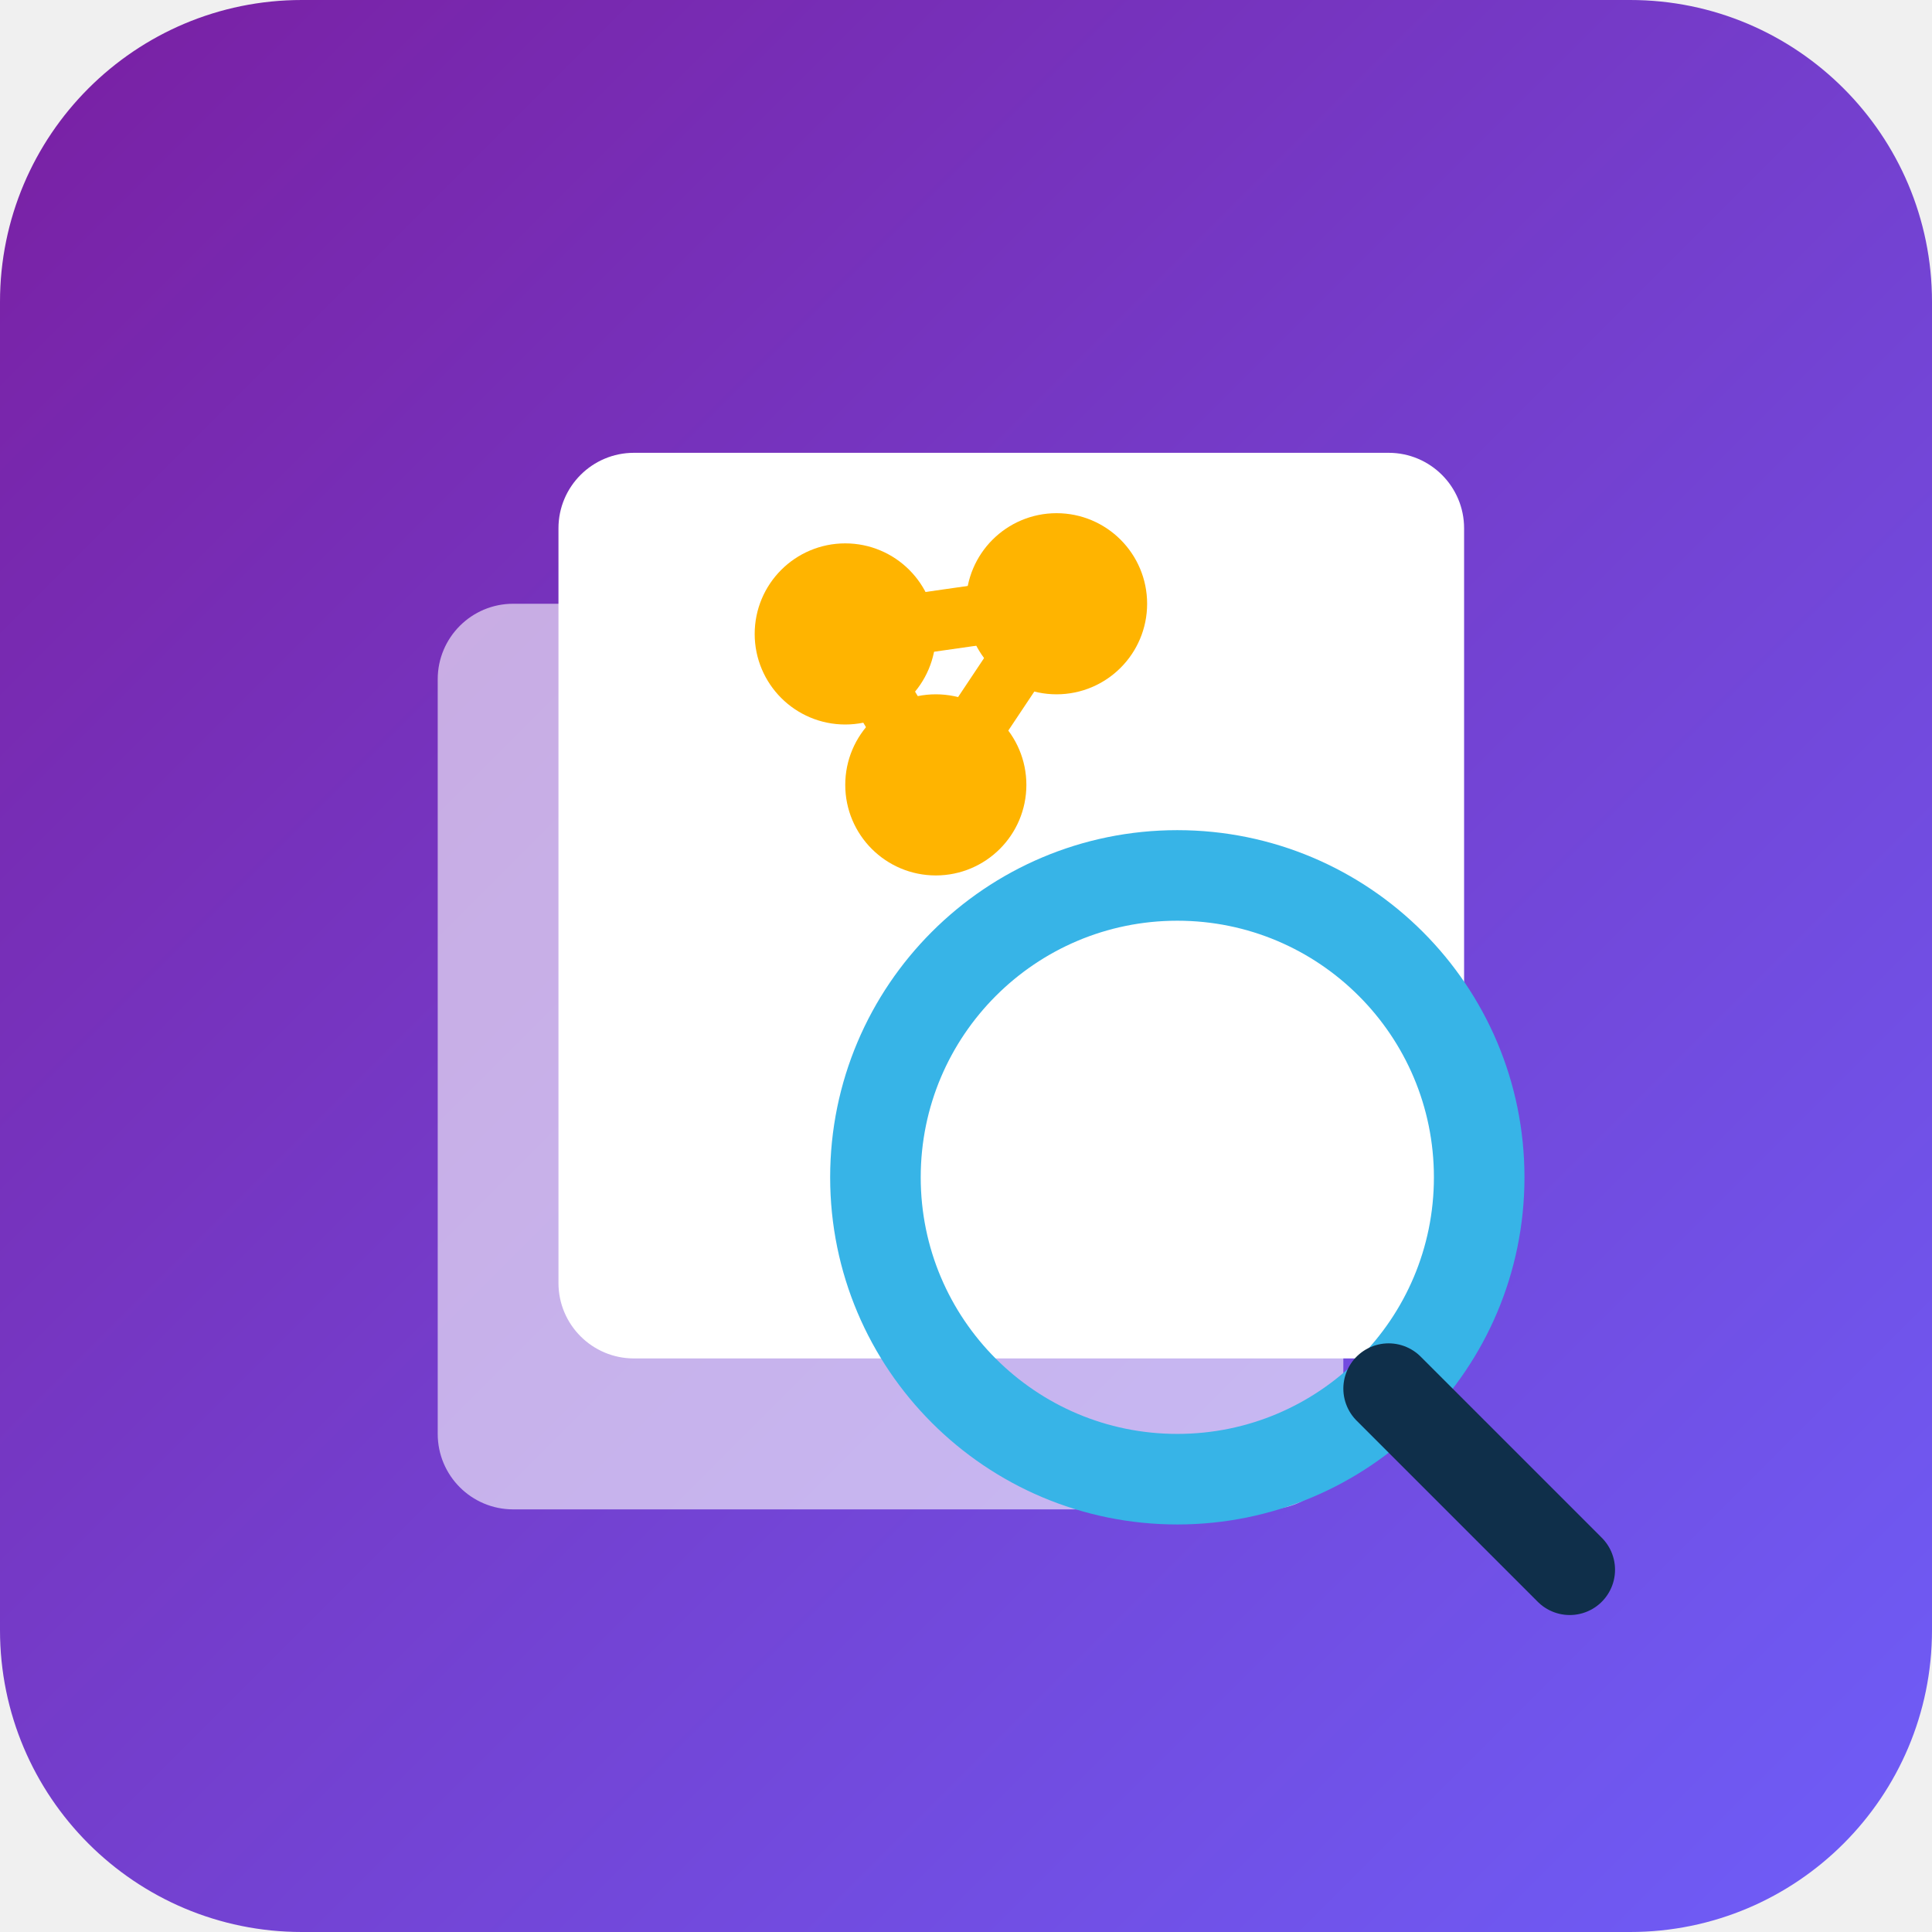
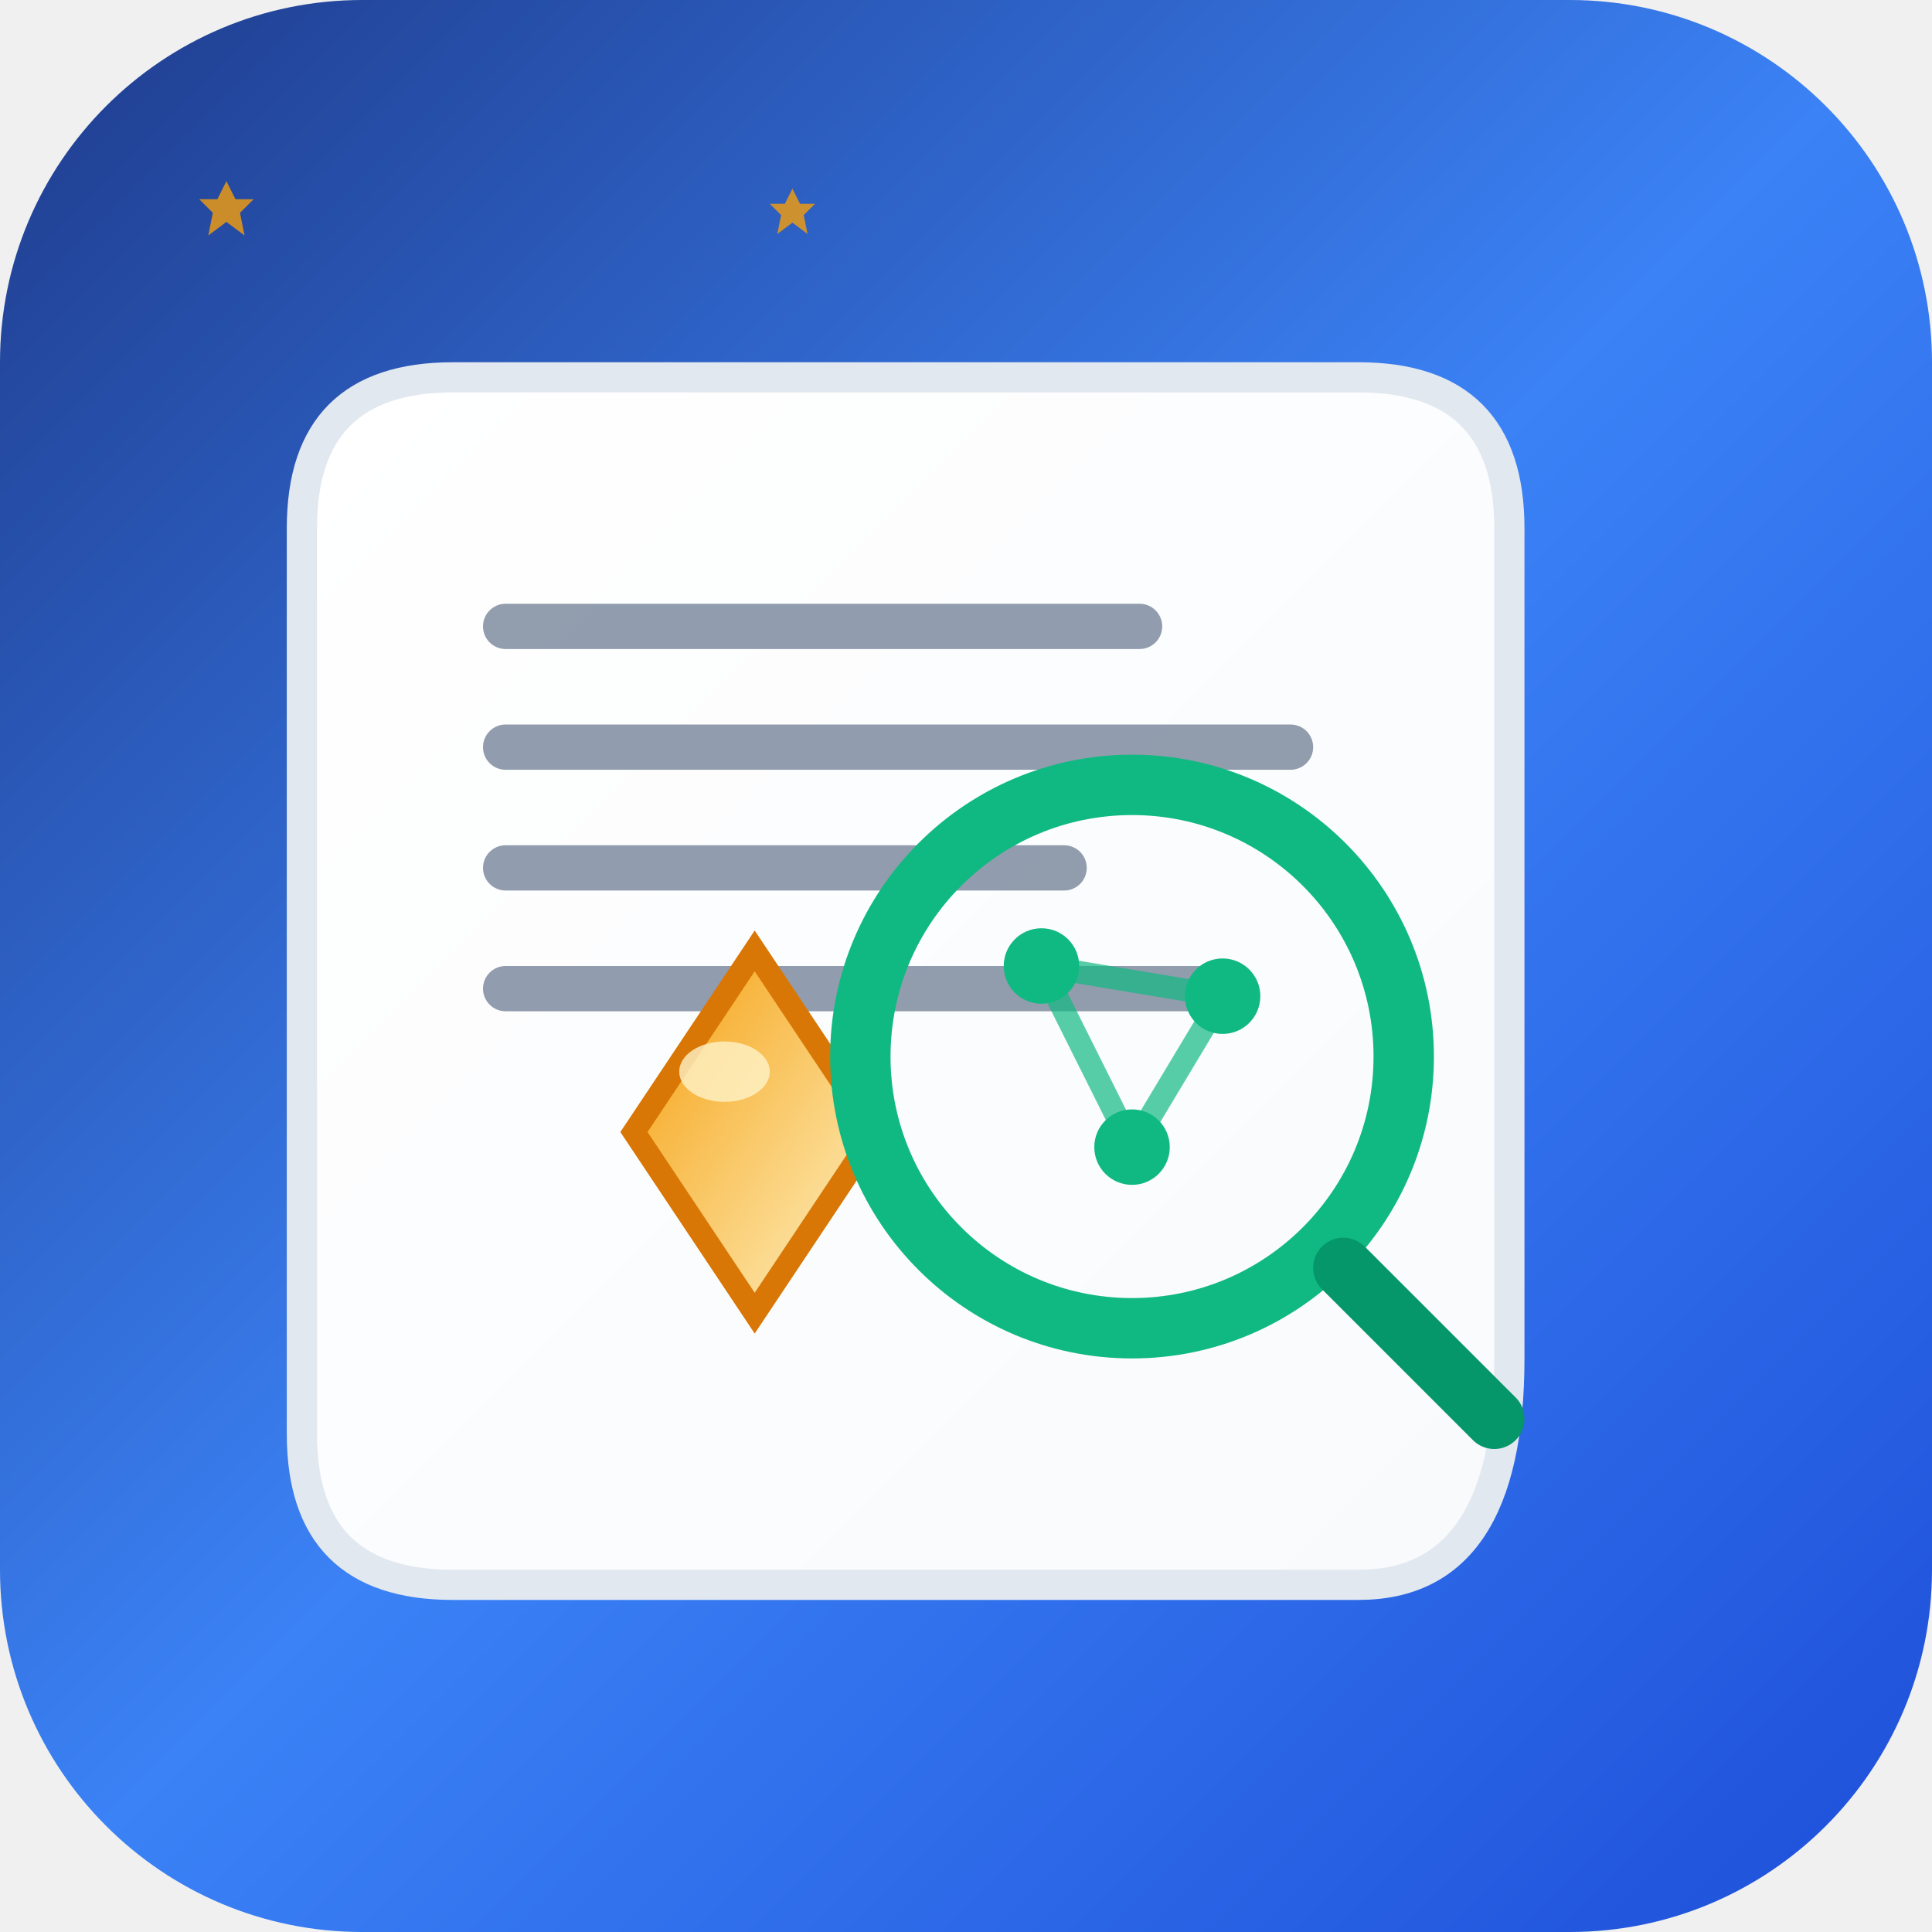
<svg xmlns="http://www.w3.org/2000/svg" width="128" height="128" viewBox="0 0 128 128">
  <defs>
    <linearGradient id="bg-grad" x1="0%" y1="0%" x2="100%" y2="100%">
-       <stop offset="0%" stop-color="#7A1FA2" />
-       <stop offset="100%" stop-color="#6E5EF9" />
+       <stop offset="0%" stop-color="#1E3A8A" />
+       <stop offset="50%" stop-color="#3B82F6" />
+       <stop offset="100%" stop-color="#1D4ED8" />
+     </linearGradient>
+     <linearGradient id="essence-grad" x1="0%" y1="0%" x2="100%" y2="100%">
+       <stop offset="0%" stop-color="#F59E0B" />
+       <stop offset="100%" stop-color="#FEF3C7" />
+     </linearGradient>
+     <linearGradient id="paper-grad" x1="0%" y1="0%" x2="100%" y2="100%">
+       <stop offset="0%" stop-color="#FFFFFF" />
+       <stop offset="100%" stop-color="#F8FAFC" />
    </linearGradient>
  </defs>
-   <rect width="128" height="128" rx="20" fill="url(#bg-grad)" />
-   <path d="M34 40h50a5 5 0 0 1 5 5v50a5 5 0 0 1-5 5H34a5 5 0 0 1-5-5V45a5 5 0 0 1 5-5z" fill="rgba(255,255,255,0.6)" />
-   <path d="M42 30h50a5 5 0 0 1 5 5v50a5 5 0 0 1-5 5H42a5 5 0 0 1-5-5V35a5 5 0 0 1 5-5z" fill="#FFFFFF" />
-   <g stroke="#FFB400" stroke-width="4" stroke-linecap="round" stroke-linejoin="round" fill="#FFB400">
-     <circle cx="56" cy="42" r="4" />
-     <circle cx="70" cy="40" r="4" />
-     <circle cx="62" cy="52" r="4" />
-     <line x1="56" y1="42" x2="70" y2="40" />
-     <line x1="56" y1="42" x2="62" y2="52" />
-     <line x1="70" y1="40" x2="62" y2="52" />
+   <rect width="128" height="128" rx="24" fill="url(#bg-grad)" />
+   <path d="M20 35 Q20 25 30 25 h60 Q100 25 100 35 v55 Q100 105 90 105 h-60 Q20 105 20 95 Z" fill="url(#paper-grad)" stroke="#E2E8F0" stroke-width="2" />
+   <rect x="32" y="40" width="45" height="3" rx="1.5" fill="#64748B" opacity="0.7" />
+   <rect x="32" y="48" width="55" height="3" rx="1.5" fill="#64748B" opacity="0.7" />
+   <rect x="32" y="56" width="40" height="3" rx="1.5" fill="#64748B" opacity="0.7" />
+   <rect x="32" y="64" width="50" height="3" rx="1.5" fill="#64748B" opacity="0.7" />
+   <g transform="translate(50, 75)">
+     <path d="M0,-12 L8,0 L0,12 L-8,0 Z" fill="url(#essence-grad)" stroke="#D97706" stroke-width="1.5" />
+     <ellipse cx="-2" cy="-4" rx="3" ry="2" fill="#FEF3C7" opacity="0.8" />
  </g>
-   <g stroke-linecap="round" stroke-linejoin="round">
-     <circle cx="78" cy="78" r="20" fill="none" stroke="#37B4E7" stroke-width="6" />
-     <line x1="92" y1="92" x2="104" y2="104" stroke="#0F2F4A" stroke-width="6" />
+   <g transform="translate(75, 70)">
+     <circle cx="0" cy="0" r="18" fill="none" stroke="#10B981" stroke-width="4" stroke-linecap="round" />
+     <line x1="14" y1="14" x2="24" y2="24" stroke="#059669" stroke-width="4" stroke-linecap="round" />
+     <circle cx="-6" cy="-6" r="2.5" fill="#10B981" />
+     <circle cx="6" cy="-4" r="2.5" fill="#10B981" />
+     <circle cx="0" cy="6" r="2.5" fill="#10B981" />
+     <line x1="-6" y1="-6" x2="6" y2="-4" stroke="#10B981" stroke-width="1.5" opacity="0.7" />
+     <line x1="-6" y1="-6" x2="0" y2="6" stroke="#10B981" stroke-width="1.5" opacity="0.7" />
+     <line x1="6" y1="-4" x2="0" y2="6" stroke="#10B981" stroke-width="1.5" opacity="0.7" />
+   </g>
+   <g fill="#F59E0B" opacity="0.8">
+     <path d="M25,20 L26,22 L28,22 L26.5,23.5 L27,26 L25,24.5 L23,26 L23.5,23.5 L22,22 L24,22 Z" transform="scale(0.6)" />
+     <path d="M105,25 L106,27 L108,27 L106.5,28.5 L107,31 L105,29.5 L103,31 L103.5,28.5 L102,27 L104,27 Z" transform="scale(0.5)" />
  </g>
</svg>
